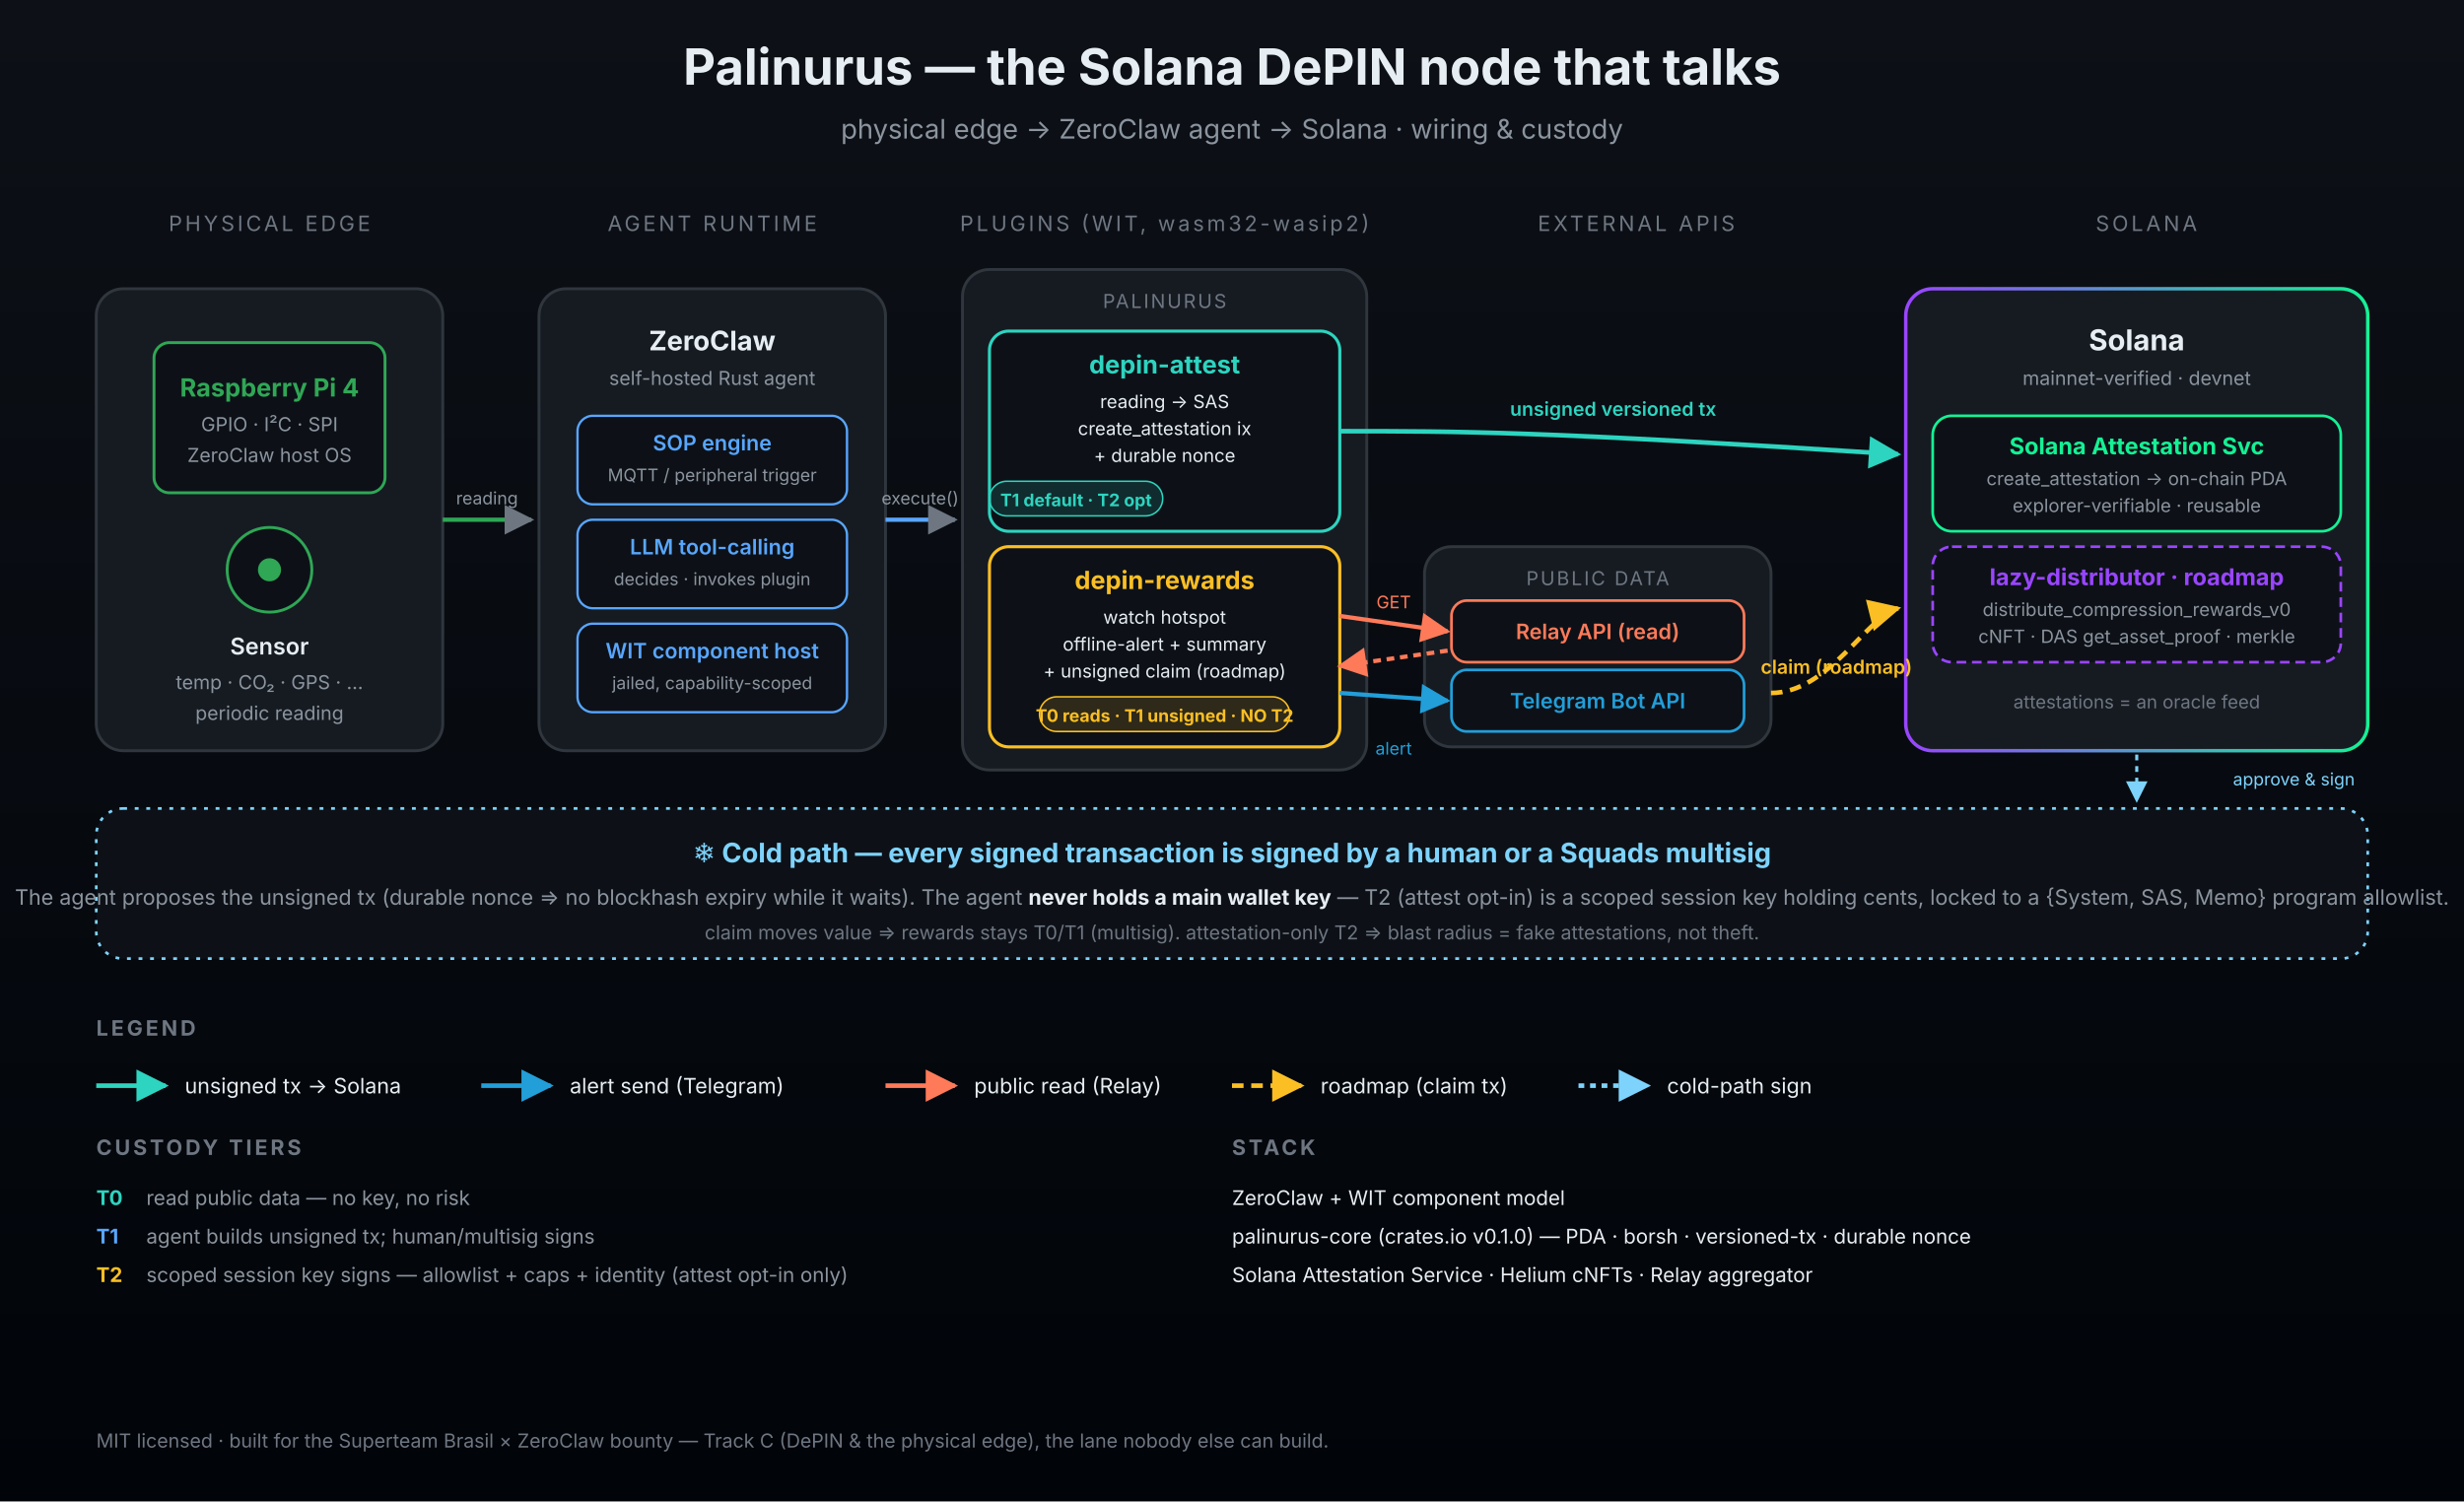
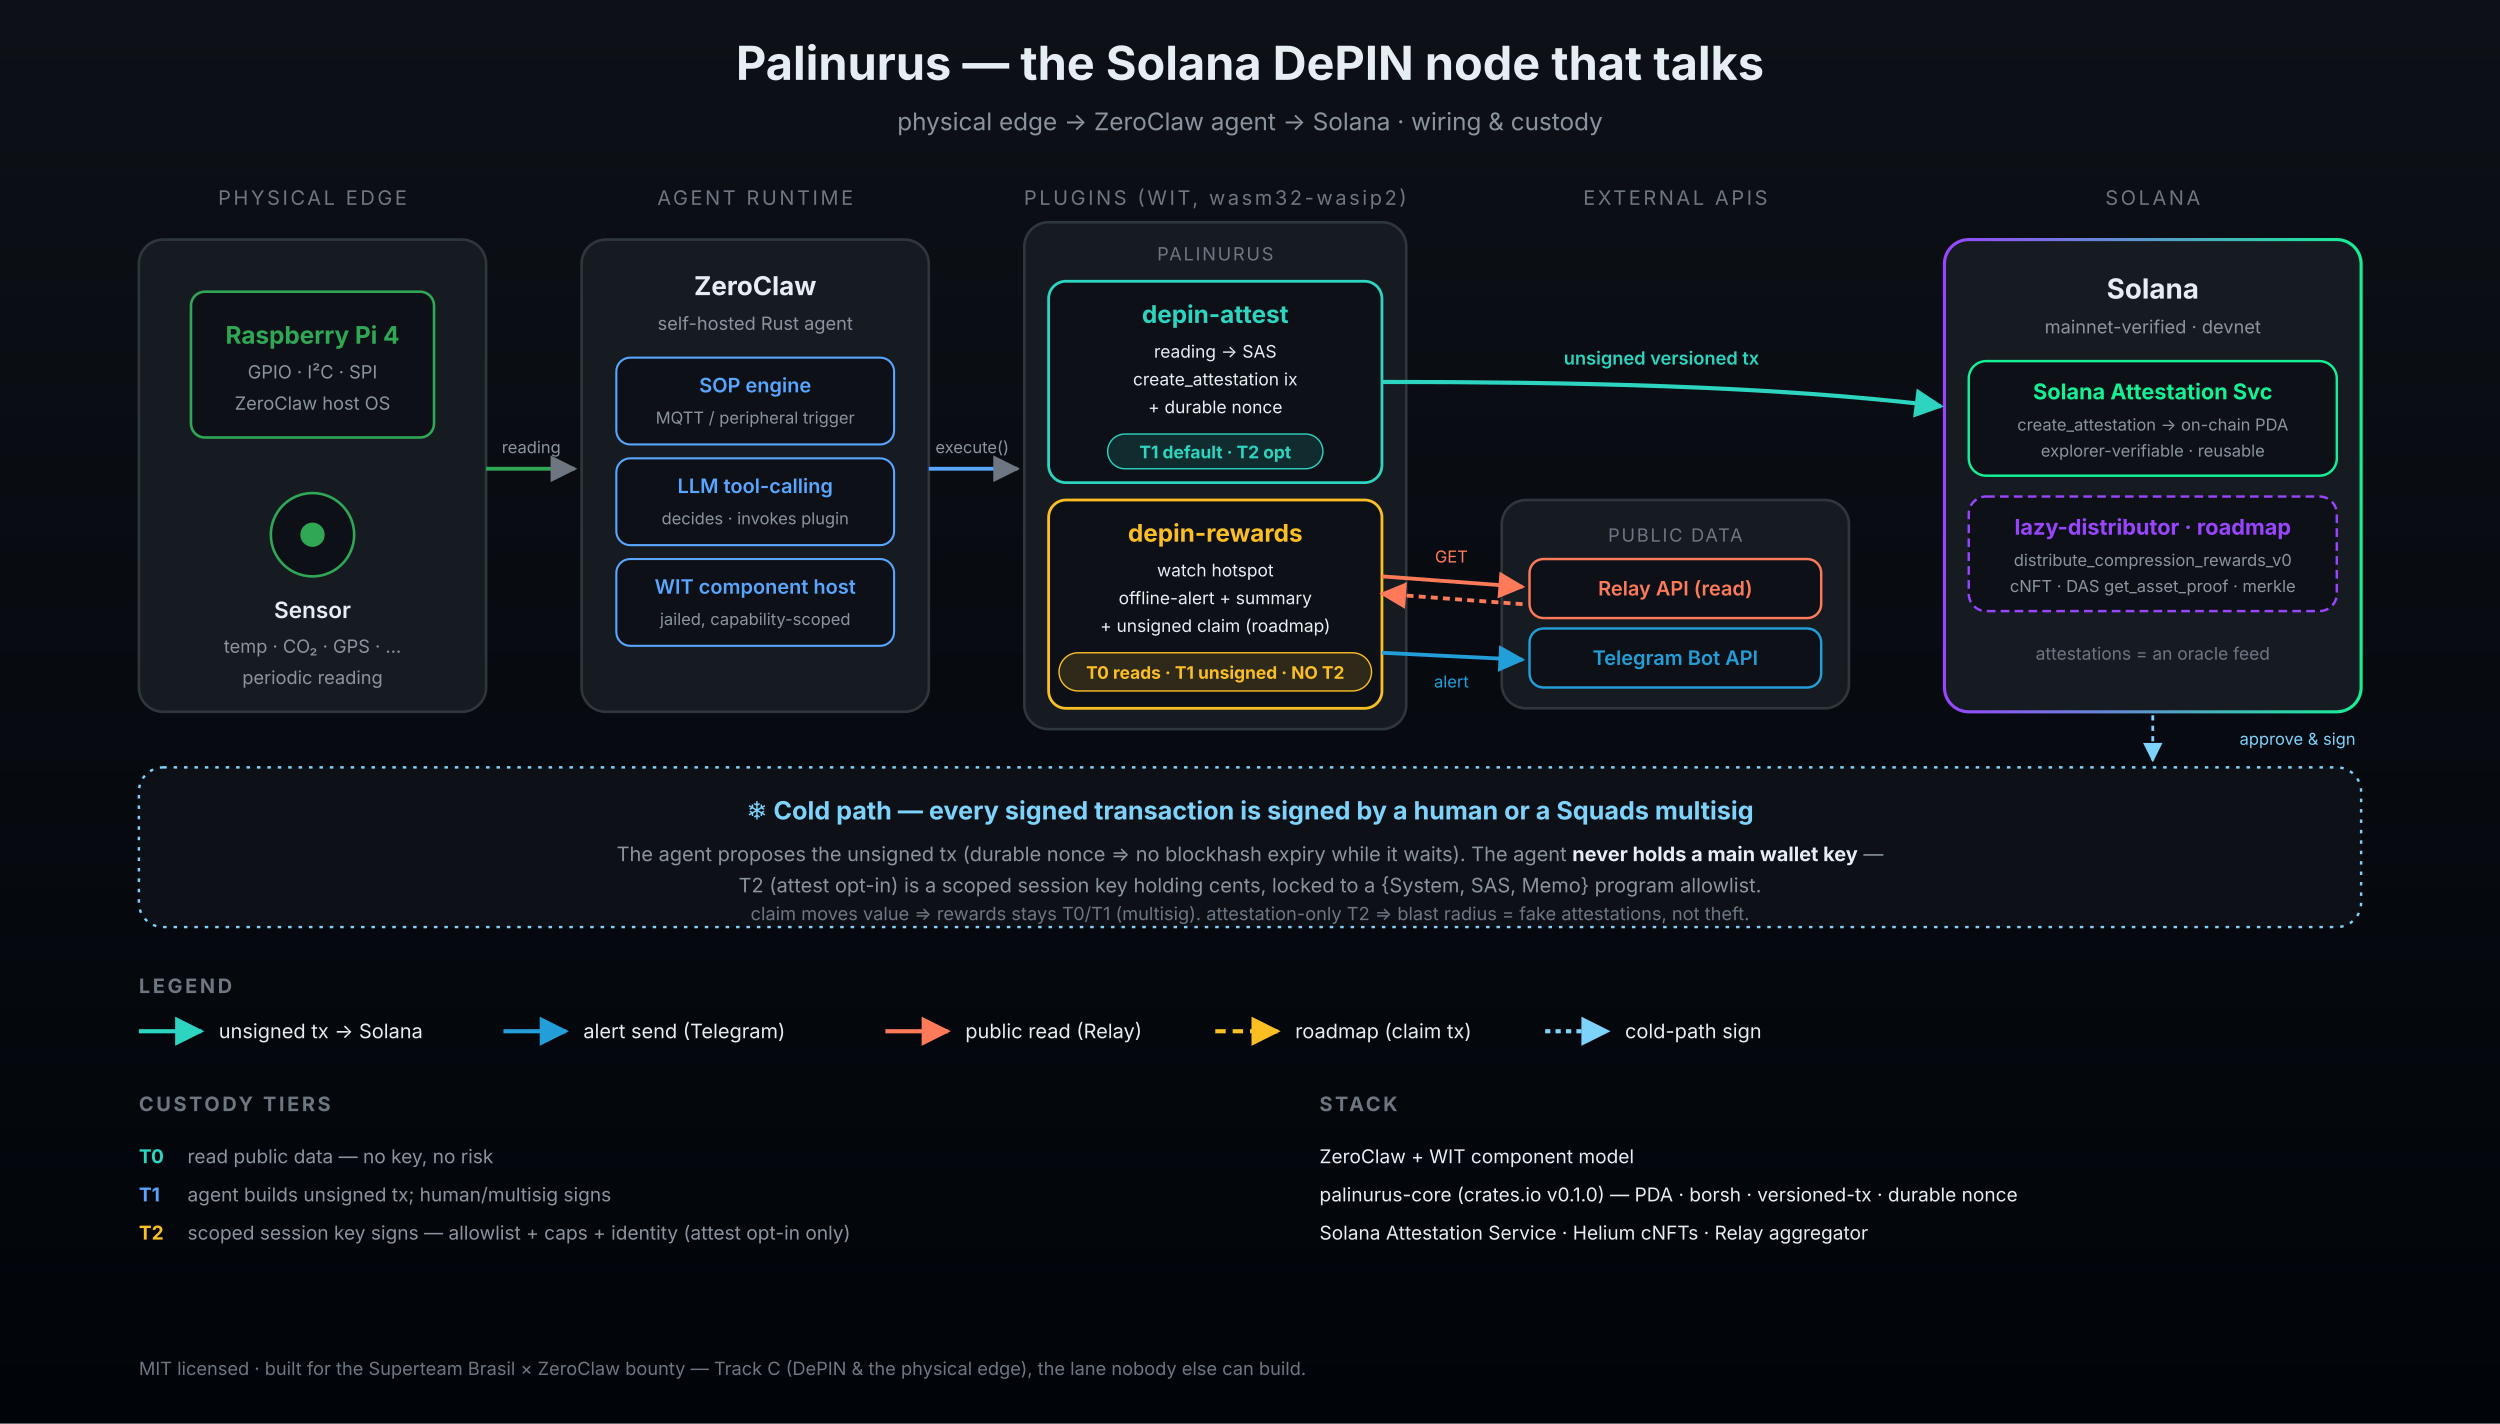
- <svg xmlns="http://www.w3.org/2000/svg" viewBox="0 0 1280 780" font-family="-apple-system, 'Segoe UI', 'SF Pro Display', 'Inter', system-ui, sans-serif" role="img" aria-label="Palinurus wiring diagram: physical edge to ZeroClaw agent to Solana">
+ <svg xmlns="http://www.w3.org/2000/svg" viewBox="0 0 1440 820" font-family="-apple-system, 'Segoe UI', 'SF Pro Display', 'Inter', system-ui, sans-serif" role="img" aria-label="Palinurus wiring diagram: physical edge to ZeroClaw agent to Solana">
  <defs>
    <linearGradient id="bg" x1="0" y1="0" x2="0" y2="1">
      <stop offset="0" stop-color="#0d1117" />
      <stop offset="1" stop-color="#010409" />
    </linearGradient>
    <marker id="arrow-teal" viewBox="0 0 10 10" refX="9" refY="5" markerWidth="7" markerHeight="7" orient="auto-start-reverse">
      <path d="M0,0 L10,5 L0,10 z" fill="#2dd4bf" />
    </marker>
    <marker id="arrow-amber" viewBox="0 0 10 10" refX="9" refY="5" markerWidth="7" markerHeight="7" orient="auto-start-reverse">
      <path d="M0,0 L10,5 L0,10 z" fill="#fbbf24" />
    </marker>
    <marker id="arrow-blue" viewBox="0 0 10 10" refX="9" refY="5" markerWidth="7" markerHeight="7" orient="auto-start-reverse">
      <path d="M0,0 L10,5 L0,10 z" fill="#229ED9" />
    </marker>
    <marker id="arrow-coral" viewBox="0 0 10 10" refX="9" refY="5" markerWidth="7" markerHeight="7" orient="auto-start-reverse">
      <path d="M0,0 L10,5 L0,10 z" fill="#ff7a59" />
    </marker>
    <marker id="arrow-ice" viewBox="0 0 10 10" refX="9" refY="5" markerWidth="7" markerHeight="7" orient="auto-start-reverse">
      <path d="M0,0 L10,5 L0,10 z" fill="#7dd3fc" />
    </marker>
    <marker id="arrow-muted" viewBox="0 0 10 10" refX="9" refY="5" markerWidth="7" markerHeight="7" orient="auto-start-reverse">
      <path d="M0,0 L10,5 L0,10 z" fill="#6e7681" />
    </marker>
    <linearGradient id="solana" x1="0" y1="0" x2="1" y2="0">
      <stop offset="0" stop-color="#9945FF" />
      <stop offset="1" stop-color="#14F195" />
    </linearGradient>
  </defs>
-   <rect x="0" y="0" width="1280" height="780" fill="url(#bg)" />
+   <rect x="0" y="0" width="1440" height="820" fill="url(#bg)" />
  <g id="title">
-     <text x="640" y="44" text-anchor="middle" font-size="26" font-weight="700" fill="#e6edf3">Palinurus — the Solana DePIN node that talks</text>
-     <text x="640" y="72" text-anchor="middle" font-size="14" fill="#8b949e">physical edge  →  ZeroClaw agent  →  Solana    ·    wiring &amp; custody</text>
+     <text x="720" y="46" text-anchor="middle" font-size="27" font-weight="700" fill="#e6edf3">Palinurus — the Solana DePIN node that talks</text>
+     <text x="720" y="75" text-anchor="middle" font-size="14" fill="#8b949e">physical edge  →  ZeroClaw agent  →  Solana    ·    wiring &amp; custody</text>
  </g>
-   <g id="col-headers" font-size="11" fill="#6e7681" text-anchor="middle" letter-spacing="1.5">
-     <text x="140" y="120">PHYSICAL EDGE</text>
-     <text x="370" y="120">AGENT RUNTIME</text>
-     <text x="605" y="120">PLUGINS (WIT, wasm32-wasip2)</text>
-     <text x="850" y="120">EXTERNAL APIS</text>
-     <text x="1115" y="120">SOLANA</text>
+   <g id="col-headers" font-size="11.5" fill="#6e7681" text-anchor="middle" letter-spacing="1.5">
+     <text x="180" y="118">PHYSICAL EDGE</text>
+     <text x="435" y="118">AGENT RUNTIME</text>
+     <text x="700" y="118">PLUGINS (WIT, wasm32-wasip2)</text>
+     <text x="965" y="118">EXTERNAL APIS</text>
+     <text x="1240" y="118">SOLANA</text>
  </g>
  <g id="node-edge">
-     <rect x="50" y="150" width="180" height="240" rx="14" fill="#161b22" stroke="#30363d" stroke-width="1.5" />
-     <rect x="80" y="178" width="120" height="78" rx="8" fill="#0d1117" stroke="#2fa755" stroke-width="1.5" />
-     <text x="140" y="206" text-anchor="middle" font-size="13" font-weight="700" fill="#2fa755">Raspberry Pi 4</text>
-     <text x="140" y="224" text-anchor="middle" font-size="10" fill="#8b949e">GPIO · I²C · SPI</text>
-     <text x="140" y="240" text-anchor="middle" font-size="10" fill="#8b949e">ZeroClaw host OS</text>
-     <circle cx="140" cy="296" r="22" fill="#0d1117" stroke="#2fa755" stroke-width="1.5" />
-     <circle cx="140" cy="296" r="6" fill="#2fa755" />
-     <text x="140" y="340" text-anchor="middle" font-size="12" font-weight="600" fill="#e6edf3">Sensor</text>
-     <text x="140" y="358" text-anchor="middle" font-size="10" fill="#8b949e">temp · CO₂ · GPS · …</text>
-     <text x="140" y="374" text-anchor="middle" font-size="10" fill="#8b949e">periodic reading</text>
+     <rect x="80" y="138" width="200" height="272" rx="14" fill="#161b22" stroke="#30363d" stroke-width="1.5" />
+     <rect x="110" y="168" width="140" height="84" rx="8" fill="#0d1117" stroke="#2fa755" stroke-width="1.5" />
+     <text x="180" y="198" text-anchor="middle" font-size="14" font-weight="700" fill="#2fa755">Raspberry Pi 4</text>
+     <text x="180" y="218" text-anchor="middle" font-size="10.5" fill="#8b949e">GPIO · I²C · SPI</text>
+     <text x="180" y="236" text-anchor="middle" font-size="10.5" fill="#8b949e">ZeroClaw host OS</text>
+     <circle cx="180" cy="308" r="24" fill="#0d1117" stroke="#2fa755" stroke-width="1.5" />
+     <circle cx="180" cy="308" r="7" fill="#2fa755" />
+     <text x="180" y="356" text-anchor="middle" font-size="13" font-weight="600" fill="#e6edf3">Sensor</text>
+     <text x="180" y="376" text-anchor="middle" font-size="10.5" fill="#8b949e">temp · CO₂ · GPS · …</text>
+     <text x="180" y="394" text-anchor="middle" font-size="10.5" fill="#8b949e">periodic reading</text>
  </g>
  <g id="node-zc">
-     <rect x="280" y="150" width="180" height="240" rx="14" fill="#161b22" stroke="#30363d" stroke-width="1.5" />
-     <text x="370" y="182" text-anchor="middle" font-size="14" font-weight="700" fill="#e6edf3">ZeroClaw</text>
-     <text x="370" y="200" text-anchor="middle" font-size="10" fill="#8b949e">self-hosted Rust agent</text>
-     <rect x="300" y="216" width="140" height="46" rx="8" fill="#0d1117" stroke="#58a6ff" stroke-width="1.2" />
-     <text x="370" y="234" text-anchor="middle" font-size="11" font-weight="600" fill="#58a6ff">SOP engine</text>
-     <text x="370" y="250" text-anchor="middle" font-size="9" fill="#8b949e">MQTT / peripheral trigger</text>
-     <rect x="300" y="270" width="140" height="46" rx="8" fill="#0d1117" stroke="#58a6ff" stroke-width="1.2" />
-     <text x="370" y="288" text-anchor="middle" font-size="11" font-weight="600" fill="#58a6ff">LLM tool-calling</text>
-     <text x="370" y="304" text-anchor="middle" font-size="9" fill="#8b949e">decides · invokes plugin</text>
-     <rect x="300" y="324" width="140" height="46" rx="8" fill="#0d1117" stroke="#58a6ff" stroke-width="1.2" />
-     <text x="370" y="342" text-anchor="middle" font-size="11" font-weight="600" fill="#58a6ff">WIT component host</text>
-     <text x="370" y="358" text-anchor="middle" font-size="9" fill="#8b949e">jailed, capability-scoped</text>
+     <rect x="335" y="138" width="200" height="272" rx="14" fill="#161b22" stroke="#30363d" stroke-width="1.5" />
+     <text x="435" y="170" text-anchor="middle" font-size="15" font-weight="700" fill="#e6edf3">ZeroClaw</text>
+     <text x="435" y="190" text-anchor="middle" font-size="10.5" fill="#8b949e">self-hosted Rust agent</text>
+     <rect x="355" y="206" width="160" height="50" rx="8" fill="#0d1117" stroke="#58a6ff" stroke-width="1.2" />
+     <text x="435" y="226" text-anchor="middle" font-size="11.5" font-weight="600" fill="#58a6ff">SOP engine</text>
+     <text x="435" y="244" text-anchor="middle" font-size="9.5" fill="#8b949e">MQTT / peripheral trigger</text>
+     <rect x="355" y="264" width="160" height="50" rx="8" fill="#0d1117" stroke="#58a6ff" stroke-width="1.2" />
+     <text x="435" y="284" text-anchor="middle" font-size="11.5" font-weight="600" fill="#58a6ff">LLM tool-calling</text>
+     <text x="435" y="302" text-anchor="middle" font-size="9.5" fill="#8b949e">decides · invokes plugin</text>
+     <rect x="355" y="322" width="160" height="50" rx="8" fill="#0d1117" stroke="#58a6ff" stroke-width="1.2" />
+     <text x="435" y="342" text-anchor="middle" font-size="11.5" font-weight="600" fill="#58a6ff">WIT component host</text>
+     <text x="435" y="360" text-anchor="middle" font-size="9.5" fill="#8b949e">jailed, capability-scoped</text>
  </g>
  <g id="node-plugins">
-     <rect x="500" y="140" width="210" height="260" rx="14" fill="#161b22" stroke="#30363d" stroke-width="1.5" />
-     <text x="605" y="160" text-anchor="middle" font-size="10" fill="#6e7681" letter-spacing="1">PALINURUS</text>
-     <rect x="514" y="172" width="182" height="104" rx="10" fill="#0d1117" stroke="#2dd4bf" stroke-width="1.6" />
-     <text x="605" y="194" text-anchor="middle" font-size="13" font-weight="700" fill="#2dd4bf">depin-attest</text>
-     <text x="605" y="212" text-anchor="middle" font-size="9.5" fill="#e6edf3">reading → SAS</text>
-     <text x="605" y="226" text-anchor="middle" font-size="9.5" fill="#e6edf3">create_attestation ix</text>
-     <text x="605" y="240" text-anchor="middle" font-size="9.5" fill="#e6edf3">+ durable nonce</text>
-     <rect x="514" y="250" width="90" height="18" rx="9" fill="#2dd4bf" fill-opacity="0.14" stroke="#2dd4bf" stroke-width="0.8" />
-     <text x="559" y="263" text-anchor="middle" font-size="9" font-weight="700" fill="#2dd4bf">T1 default · T2 opt</text>
-     <rect x="514" y="284" width="182" height="104" rx="10" fill="#0d1117" stroke="#fbbf24" stroke-width="1.6" />
-     <text x="605" y="306" text-anchor="middle" font-size="13" font-weight="700" fill="#fbbf24">depin-rewards</text>
-     <text x="605" y="324" text-anchor="middle" font-size="9.5" fill="#e6edf3">watch hotspot</text>
-     <text x="605" y="338" text-anchor="middle" font-size="9.5" fill="#e6edf3">offline-alert + summary</text>
-     <text x="605" y="352" text-anchor="middle" font-size="9.5" fill="#e6edf3">+ unsigned claim (roadmap)</text>
-     <rect x="540" y="362" width="130" height="18" rx="9" fill="#fbbf24" fill-opacity="0.14" stroke="#fbbf24" stroke-width="0.8" />
-     <text x="605" y="375" text-anchor="middle" font-size="9" font-weight="700" fill="#fbbf24">T0 reads · T1 unsigned · NO T2</text>
+     <rect x="590" y="128" width="220" height="292" rx="14" fill="#161b22" stroke="#30363d" stroke-width="1.5" />
+     <text x="700" y="150" text-anchor="middle" font-size="10.5" fill="#6e7681" letter-spacing="1">PALINURUS</text>
+     <rect x="604" y="162" width="192" height="116" rx="10" fill="#0d1117" stroke="#2dd4bf" stroke-width="1.6" />
+     <text x="700" y="186" text-anchor="middle" font-size="14" font-weight="700" fill="#2dd4bf">depin-attest</text>
+     <text x="700" y="206" text-anchor="middle" font-size="10" fill="#e6edf3">reading → SAS</text>
+     <text x="700" y="222" text-anchor="middle" font-size="10" fill="#e6edf3">create_attestation ix</text>
+     <text x="700" y="238" text-anchor="middle" font-size="10" fill="#e6edf3">+ durable nonce</text>
+     <rect x="638" y="250" width="124" height="20" rx="10" fill="#2dd4bf" fill-opacity="0.14" stroke="#2dd4bf" stroke-width="0.8" />
+     <text x="700" y="264" text-anchor="middle" font-size="10" font-weight="700" fill="#2dd4bf">T1 default · T2 opt</text>
+     <rect x="604" y="288" width="192" height="120" rx="10" fill="#0d1117" stroke="#fbbf24" stroke-width="1.6" />
+     <text x="700" y="312" text-anchor="middle" font-size="14" font-weight="700" fill="#fbbf24">depin-rewards</text>
+     <text x="700" y="332" text-anchor="middle" font-size="10" fill="#e6edf3">watch hotspot</text>
+     <text x="700" y="348" text-anchor="middle" font-size="10" fill="#e6edf3">offline-alert + summary</text>
+     <text x="700" y="364" text-anchor="middle" font-size="10" fill="#e6edf3">+ unsigned claim (roadmap)</text>
+     <rect x="610" y="376" width="180" height="22" rx="11" fill="#fbbf24" fill-opacity="0.14" stroke="#fbbf24" stroke-width="0.8" />
+     <text x="700" y="391" text-anchor="middle" font-size="10" font-weight="700" fill="#fbbf24">T0 reads · T1 unsigned · NO T2</text>
  </g>
  <g id="node-external">
-     <rect x="740" y="284" width="180" height="104" rx="14" fill="#161b22" stroke="#30363d" stroke-width="1.5" />
-     <text x="830" y="304" text-anchor="middle" font-size="10" fill="#6e7681" letter-spacing="1">PUBLIC DATA</text>
-     <rect x="754" y="312" width="152" height="32" rx="8" fill="#0d1117" stroke="#ff7a59" stroke-width="1.4" />
-     <text x="830" y="332" text-anchor="middle" font-size="11" font-weight="600" fill="#ff7a59">Relay API (read)</text>
-     <rect x="754" y="348" width="152" height="32" rx="8" fill="#0d1117" stroke="#229ED9" stroke-width="1.4" />
-     <text x="830" y="368" text-anchor="middle" font-size="11" font-weight="600" fill="#229ED9">Telegram Bot API</text>
+     <rect x="865" y="288" width="200" height="120" rx="14" fill="#161b22" stroke="#30363d" stroke-width="1.5" />
+     <text x="965" y="312" text-anchor="middle" font-size="10.5" fill="#6e7681" letter-spacing="1">PUBLIC DATA</text>
+     <rect x="881" y="322" width="168" height="34" rx="8" fill="#0d1117" stroke="#ff7a59" stroke-width="1.4" />
+     <text x="965" y="343" text-anchor="middle" font-size="11.5" font-weight="600" fill="#ff7a59">Relay API (read)</text>
+     <rect x="881" y="362" width="168" height="34" rx="8" fill="#0d1117" stroke="#229ED9" stroke-width="1.4" />
+     <text x="965" y="383" text-anchor="middle" font-size="11.5" font-weight="600" fill="#229ED9">Telegram Bot API</text>
  </g>
  <g id="node-solana">
-     <rect x="990" y="150" width="240" height="240" rx="14" fill="#161b22" stroke="url(#solana)" stroke-width="1.8" />
-     <text x="1110" y="182" text-anchor="middle" font-size="15" font-weight="700" fill="#e6edf3">Solana</text>
-     <text x="1110" y="200" text-anchor="middle" font-size="10" fill="#8b949e">mainnet-verified · devnet</text>
-     <rect x="1004" y="216" width="212" height="60" rx="10" fill="#0d1117" stroke="#14F195" stroke-width="1.4" />
-     <text x="1110" y="236" text-anchor="middle" font-size="12" font-weight="700" fill="#14F195">Solana Attestation Svc</text>
-     <text x="1110" y="252" text-anchor="middle" font-size="9.5" fill="#8b949e">create_attestation → on-chain PDA</text>
-     <text x="1110" y="266" text-anchor="middle" font-size="9.5" fill="#8b949e">explorer-verifiable · reusable</text>
-     <rect x="1004" y="284" width="212" height="60" rx="10" fill="#0d1117" stroke="#9945FF" stroke-width="1.4" stroke-dasharray="5 3" />
-     <text x="1110" y="304" text-anchor="middle" font-size="12" font-weight="700" fill="#9945FF">lazy-distributor · roadmap</text>
-     <text x="1110" y="320" text-anchor="middle" font-size="9.5" fill="#8b949e">distribute_compression_rewards_v0</text>
-     <text x="1110" y="334" text-anchor="middle" font-size="9.5" fill="#8b949e">cNFT · DAS get_asset_proof · merkle</text>
-     <text x="1110" y="368" text-anchor="middle" font-size="9.5" fill="#6e7681">attestations = an oracle feed</text>
+     <rect x="1120" y="138" width="240" height="272" rx="14" fill="#161b22" stroke="url(#solana)" stroke-width="1.8" />
+     <text x="1240" y="172" text-anchor="middle" font-size="16" font-weight="700" fill="#e6edf3">Solana</text>
+     <text x="1240" y="192" text-anchor="middle" font-size="10.5" fill="#8b949e">mainnet-verified · devnet</text>
+     <rect x="1134" y="208" width="212" height="66" rx="10" fill="#0d1117" stroke="#14F195" stroke-width="1.4" />
+     <text x="1240" y="230" text-anchor="middle" font-size="12.5" font-weight="700" fill="#14F195">Solana Attestation Svc</text>
+     <text x="1240" y="248" text-anchor="middle" font-size="9.5" fill="#8b949e">create_attestation → on-chain PDA</text>
+     <text x="1240" y="263" text-anchor="middle" font-size="9.5" fill="#8b949e">explorer-verifiable · reusable</text>
+     <rect x="1134" y="286" width="212" height="66" rx="10" fill="#0d1117" stroke="#9945FF" stroke-width="1.4" stroke-dasharray="5 3" />
+     <text x="1240" y="308" text-anchor="middle" font-size="12.5" font-weight="700" fill="#9945FF">lazy-distributor · roadmap</text>
+     <text x="1240" y="326" text-anchor="middle" font-size="9.5" fill="#8b949e">distribute_compression_rewards_v0</text>
+     <text x="1240" y="341" text-anchor="middle" font-size="9.5" fill="#8b949e">cNFT · DAS get_asset_proof · merkle</text>
+     <text x="1240" y="380" text-anchor="middle" font-size="10" fill="#6e7681">attestations = an oracle feed</text>
  </g>
-   <line x1="230" y1="270" x2="276" y2="270" stroke="#2fa755" stroke-width="2.2" marker-end="url(#arrow-muted)" />
-   <text x="253" y="262" text-anchor="middle" font-size="9" fill="#8b949e">reading</text>
-   <line x1="460" y1="270" x2="496" y2="270" stroke="#58a6ff" stroke-width="2.2" marker-end="url(#arrow-muted)" />
-   <text x="478" y="262" text-anchor="middle" font-size="9" fill="#8b949e">execute()</text>
-   <path d="M 696 224 C 760 224, 800 224, 986 236" fill="none" stroke="#2dd4bf" stroke-width="2.4" marker-end="url(#arrow-teal)" />
-   <text x="838" y="216" text-anchor="middle" font-size="10" fill="#2dd4bf" font-weight="600">unsigned versioned tx</text>
-   <line x1="696" y1="320" x2="752" y2="328" stroke="#ff7a59" stroke-width="2.2" marker-end="url(#arrow-coral)" />
-   <line x1="752" y1="338" x2="696" y2="346" stroke="#ff7a59" stroke-width="2.2" marker-end="url(#arrow-coral)" stroke-dasharray="4 3" />
-   <text x="724" y="316" text-anchor="middle" font-size="9" fill="#ff7a59">GET</text>
-   <line x1="696" y1="360" x2="752" y2="364" stroke="#229ED9" stroke-width="2.2" marker-end="url(#arrow-blue)" />
-   <text x="724" y="392" text-anchor="middle" font-size="9" fill="#229ED9">alert</text>
-   <path d="M 920 360 C 950 360, 970 320, 986 316" fill="none" stroke="#fbbf24" stroke-width="2.4" stroke-dasharray="6 4" marker-end="url(#arrow-amber)" />
-   <text x="954" y="350" text-anchor="middle" font-size="10" fill="#fbbf24" font-weight="600">claim (roadmap)</text>
+   <line x1="280" y1="270" x2="331" y2="270" stroke="#2fa755" stroke-width="2.2" marker-end="url(#arrow-muted)" />
+   <text x="306" y="261" text-anchor="middle" font-size="9.5" fill="#8b949e">reading</text>
+   <line x1="535" y1="270" x2="586" y2="270" stroke="#58a6ff" stroke-width="2.2" marker-end="url(#arrow-muted)" />
+   <text x="560" y="261" text-anchor="middle" font-size="9.5" fill="#8b949e">execute()</text>
+   <path d="M 796 220 C 900 220, 1020 222, 1118 234" fill="none" stroke="#2dd4bf" stroke-width="2.4" marker-end="url(#arrow-teal)" />
+   <text x="957" y="210" text-anchor="middle" font-size="10.5" fill="#2dd4bf" font-weight="600">unsigned versioned tx</text>
+   <line x1="796" y1="332" x2="877" y2="338" stroke="#ff7a59" stroke-width="2.2" marker-end="url(#arrow-coral)" />
+   <line x1="877" y1="348" x2="796" y2="342" stroke="#ff7a59" stroke-width="2.2" marker-end="url(#arrow-coral)" stroke-dasharray="4 3" />
+   <text x="836" y="324" text-anchor="middle" font-size="9.5" fill="#ff7a59">GET</text>
+   <line x1="796" y1="376" x2="877" y2="380" stroke="#229ED9" stroke-width="2.2" marker-end="url(#arrow-blue)" />
+   <text x="836" y="396" text-anchor="middle" font-size="9.5" fill="#229ED9">alert</text>
+   <line x1="1240" y1="412" x2="1240" y2="438" stroke="#7dd3fc" stroke-width="1.6" stroke-dasharray="3 3" marker-end="url(#arrow-ice)" />
+   <text x="1290" y="429" font-size="9.5" fill="#7dd3fc">approve &amp; sign</text>
  <g id="cold-path">
-     <rect x="50" y="420" width="1180" height="78" rx="14" fill="#0d1117" stroke="#7dd3fc" stroke-width="1.4" stroke-dasharray="2 4" />
-     <text x="640" y="448" text-anchor="middle" font-size="14" font-weight="700" fill="#7dd3fc">❄  Cold path — every signed transaction is signed by a human or a Squads multisig</text>
-     <text x="640" y="470" text-anchor="middle" font-size="11" fill="#8b949e">The agent proposes the unsigned tx (durable nonce ⇒ no blockhash expiry while it waits). The agent <tspan font-weight="700" fill="#e6edf3">never holds a main wallet key</tspan> — T2 (attest opt-in) is a scoped session key holding cents, locked to a {System, SAS, Memo} program allowlist.</text>
-     <text x="640" y="488" text-anchor="middle" font-size="10" fill="#6e7681">claim moves value ⇒ rewards stays T0/T1 (multisig). attestation-only T2 ⇒ blast radius = fake attestations, not theft.</text>
+     <rect x="80" y="442" width="1280" height="92" rx="14" fill="#0d1117" stroke="#7dd3fc" stroke-width="1.4" stroke-dasharray="2 4" />
+     <text x="720" y="472" text-anchor="middle" font-size="14.5" font-weight="700" fill="#7dd3fc">❄  Cold path — every signed transaction is signed by a human or a Squads multisig</text>
+     <text x="720" y="496" text-anchor="middle" font-size="11.5" fill="#8b949e">The agent proposes the unsigned tx (durable nonce ⇒ no blockhash expiry while it waits). The agent <tspan font-weight="700" fill="#e6edf3">never holds a main wallet key</tspan> —</text>
+     <text x="720" y="514" text-anchor="middle" font-size="11.5" fill="#8b949e">T2 (attest opt-in) is a scoped session key holding cents, locked to a {System, SAS, Memo} program allowlist.</text>
+     <text x="720" y="530" text-anchor="middle" font-size="10.5" fill="#6e7681">claim moves value ⇒ rewards stays T0/T1 (multisig). attestation-only T2 ⇒ blast radius = fake attestations, not theft.</text>
  </g>
-   <line x1="1110" y1="392" x2="1110" y2="416" stroke="#7dd3fc" stroke-width="1.6" stroke-dasharray="3 3" marker-end="url(#arrow-ice)" />
-   <text x="1160" y="408" font-size="9" fill="#7dd3fc">approve &amp; sign</text>
  <g id="legend">
-     <text x="50" y="538" font-size="11" font-weight="700" fill="#6e7681" letter-spacing="1.5">LEGEND</text>
-     <g transform="translate(50,556)">
-       <line x1="0" y1="8" x2="36" y2="8" stroke="#2dd4bf" stroke-width="2.4" marker-end="url(#arrow-teal)" />
-       <text x="46" y="12" font-size="11" fill="#e6edf3">unsigned tx → Solana</text>
+     <text x="80" y="572" font-size="11.5" font-weight="700" fill="#6e7681" letter-spacing="1.5">LEGEND</text>
+     <g transform="translate(80,584)">
+       <line x1="0" y1="10" x2="36" y2="10" stroke="#2dd4bf" stroke-width="2.4" marker-end="url(#arrow-teal)" />
+       <text x="46" y="14" font-size="11.5" fill="#e6edf3">unsigned tx → Solana</text>
    </g>
-     <g transform="translate(250,556)">
-       <line x1="0" y1="8" x2="36" y2="8" stroke="#229ED9" stroke-width="2.4" marker-end="url(#arrow-blue)" />
-       <text x="46" y="12" font-size="11" fill="#e6edf3">alert send (Telegram)</text>
+     <g transform="translate(290,584)">
+       <line x1="0" y1="10" x2="36" y2="10" stroke="#229ED9" stroke-width="2.4" marker-end="url(#arrow-blue)" />
+       <text x="46" y="14" font-size="11.5" fill="#e6edf3">alert send (Telegram)</text>
    </g>
-     <g transform="translate(460,556)">
-       <line x1="0" y1="8" x2="36" y2="8" stroke="#ff7a59" stroke-width="2.4" marker-end="url(#arrow-coral)" />
-       <text x="46" y="12" font-size="11" fill="#e6edf3">public read (Relay)</text>
+     <g transform="translate(510,584)">
+       <line x1="0" y1="10" x2="36" y2="10" stroke="#ff7a59" stroke-width="2.4" marker-end="url(#arrow-coral)" />
+       <text x="46" y="14" font-size="11.5" fill="#e6edf3">public read (Relay)</text>
    </g>
-     <g transform="translate(640,556)">
-       <line x1="0" y1="8" x2="36" y2="8" stroke="#fbbf24" stroke-width="2.4" stroke-dasharray="6 4" marker-end="url(#arrow-amber)" />
-       <text x="46" y="12" font-size="11" fill="#e6edf3">roadmap (claim tx)</text>
+     <g transform="translate(700,584)">
+       <line x1="0" y1="10" x2="36" y2="10" stroke="#fbbf24" stroke-width="2.4" stroke-dasharray="6 4" marker-end="url(#arrow-amber)" />
+       <text x="46" y="14" font-size="11.5" fill="#e6edf3">roadmap (claim tx)</text>
    </g>
-     <g transform="translate(820,556)">
-       <line x1="0" y1="8" x2="36" y2="8" stroke="#7dd3fc" stroke-width="2.4" stroke-dasharray="3 3" marker-end="url(#arrow-ice)" />
-       <text x="46" y="12" font-size="11" fill="#e6edf3">cold-path sign</text>
+     <g transform="translate(890,584)">
+       <line x1="0" y1="10" x2="36" y2="10" stroke="#7dd3fc" stroke-width="2.4" stroke-dasharray="3 3" marker-end="url(#arrow-ice)" />
+       <text x="46" y="14" font-size="11.5" fill="#e6edf3">cold-path sign</text>
    </g>
-     <text x="50" y="600" font-size="11" font-weight="700" fill="#6e7681" letter-spacing="1.5">CUSTODY TIERS</text>
-     <g transform="translate(50,612)" font-size="10.5">
-       <text x="0" y="14" fill="#2dd4bf" font-weight="700">T0</text>
-       <text x="26" y="14" fill="#8b949e">read public data — no key, no risk</text>
-       <text x="0" y="34" fill="#58a6ff" font-weight="700">T1</text>
-       <text x="26" y="34" fill="#8b949e">agent builds unsigned tx; human/multisig signs</text>
-       <text x="0" y="54" fill="#fbbf24" font-weight="700">T2</text>
-       <text x="26" y="54" fill="#8b949e">scoped session key signs — allowlist + caps + identity (attest opt-in only)</text>
+     <text x="80" y="640" font-size="11.5" font-weight="700" fill="#6e7681" letter-spacing="1.5">CUSTODY TIERS</text>
+     <g transform="translate(80,654)" font-size="11">
+       <text x="0" y="16" fill="#2dd4bf" font-weight="700">T0</text>
+       <text x="28" y="16" fill="#8b949e">read public data — no key, no risk</text>
+       <text x="0" y="38" fill="#58a6ff" font-weight="700">T1</text>
+       <text x="28" y="38" fill="#8b949e">agent builds unsigned tx; human/multisig signs</text>
+       <text x="0" y="60" fill="#fbbf24" font-weight="700">T2</text>
+       <text x="28" y="60" fill="#8b949e">scoped session key signs — allowlist + caps + identity (attest opt-in only)</text>
    </g>
-     <text x="640" y="600" font-size="11" font-weight="700" fill="#6e7681" letter-spacing="1.5">STACK</text>
-     <g transform="translate(640,612)" font-size="10.5">
-       <text x="0" y="14" fill="#e6edf3">ZeroClaw + WIT component model</text>
-       <text x="0" y="34" fill="#e6edf3">palinurus-core (crates.io v0.1.0) — PDA · borsh · versioned-tx · durable nonce</text>
-       <text x="0" y="54" fill="#e6edf3">Solana Attestation Service · Helium cNFTs · Relay aggregator</text>
+     <text x="760" y="640" font-size="11.5" font-weight="700" fill="#6e7681" letter-spacing="1.5">STACK</text>
+     <g transform="translate(760,654)" font-size="11">
+       <text x="0" y="16" fill="#e6edf3">ZeroClaw + WIT component model</text>
+       <text x="0" y="38" fill="#e6edf3">palinurus-core (crates.io v0.1.0) — PDA · borsh · versioned-tx · durable nonce</text>
+       <text x="0" y="60" fill="#e6edf3">Solana Attestation Service · Helium cNFTs · Relay aggregator</text>
    </g>
-     <text x="50" y="752" font-size="10" fill="#6e7681">MIT licensed · built for the Superteam Brasil × ZeroClaw bounty — Track C (DePIN &amp; the physical edge), the lane nobody else can build.</text>
+     <text x="80" y="792" font-size="10.5" fill="#6e7681">MIT licensed · built for the Superteam Brasil × ZeroClaw bounty — Track C (DePIN &amp; the physical edge), the lane nobody else can build.</text>
  </g>
</svg>
